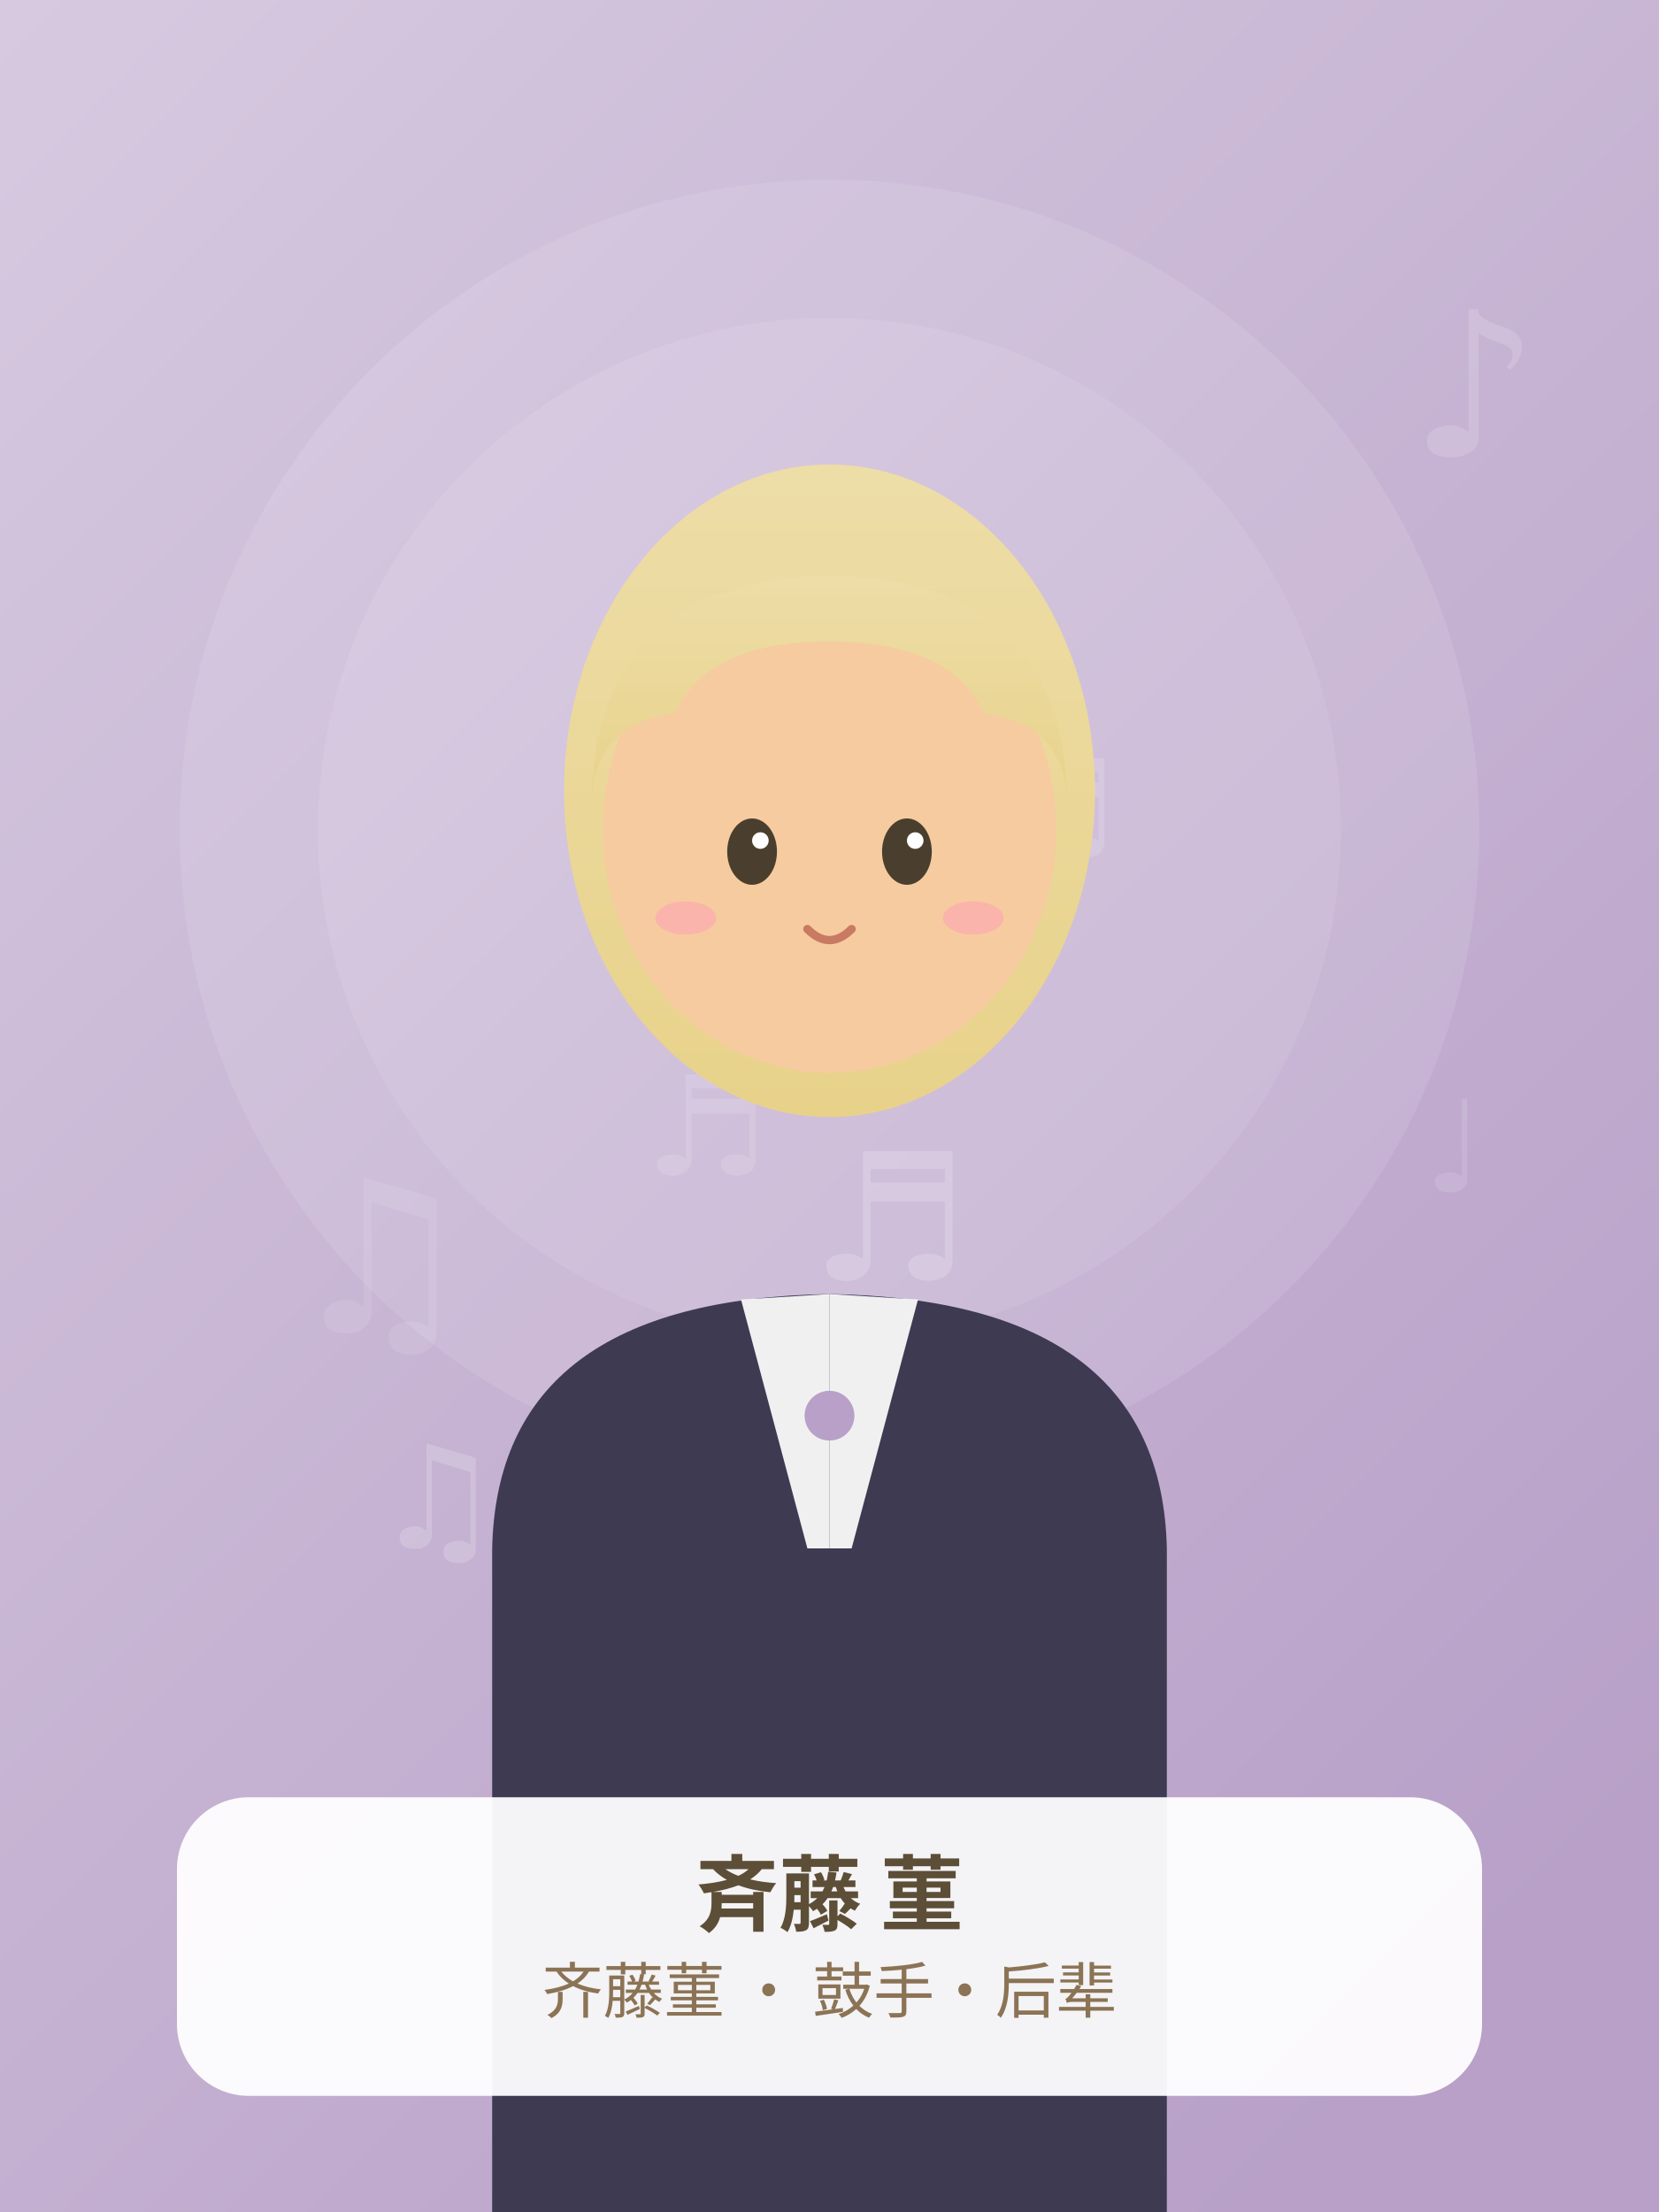
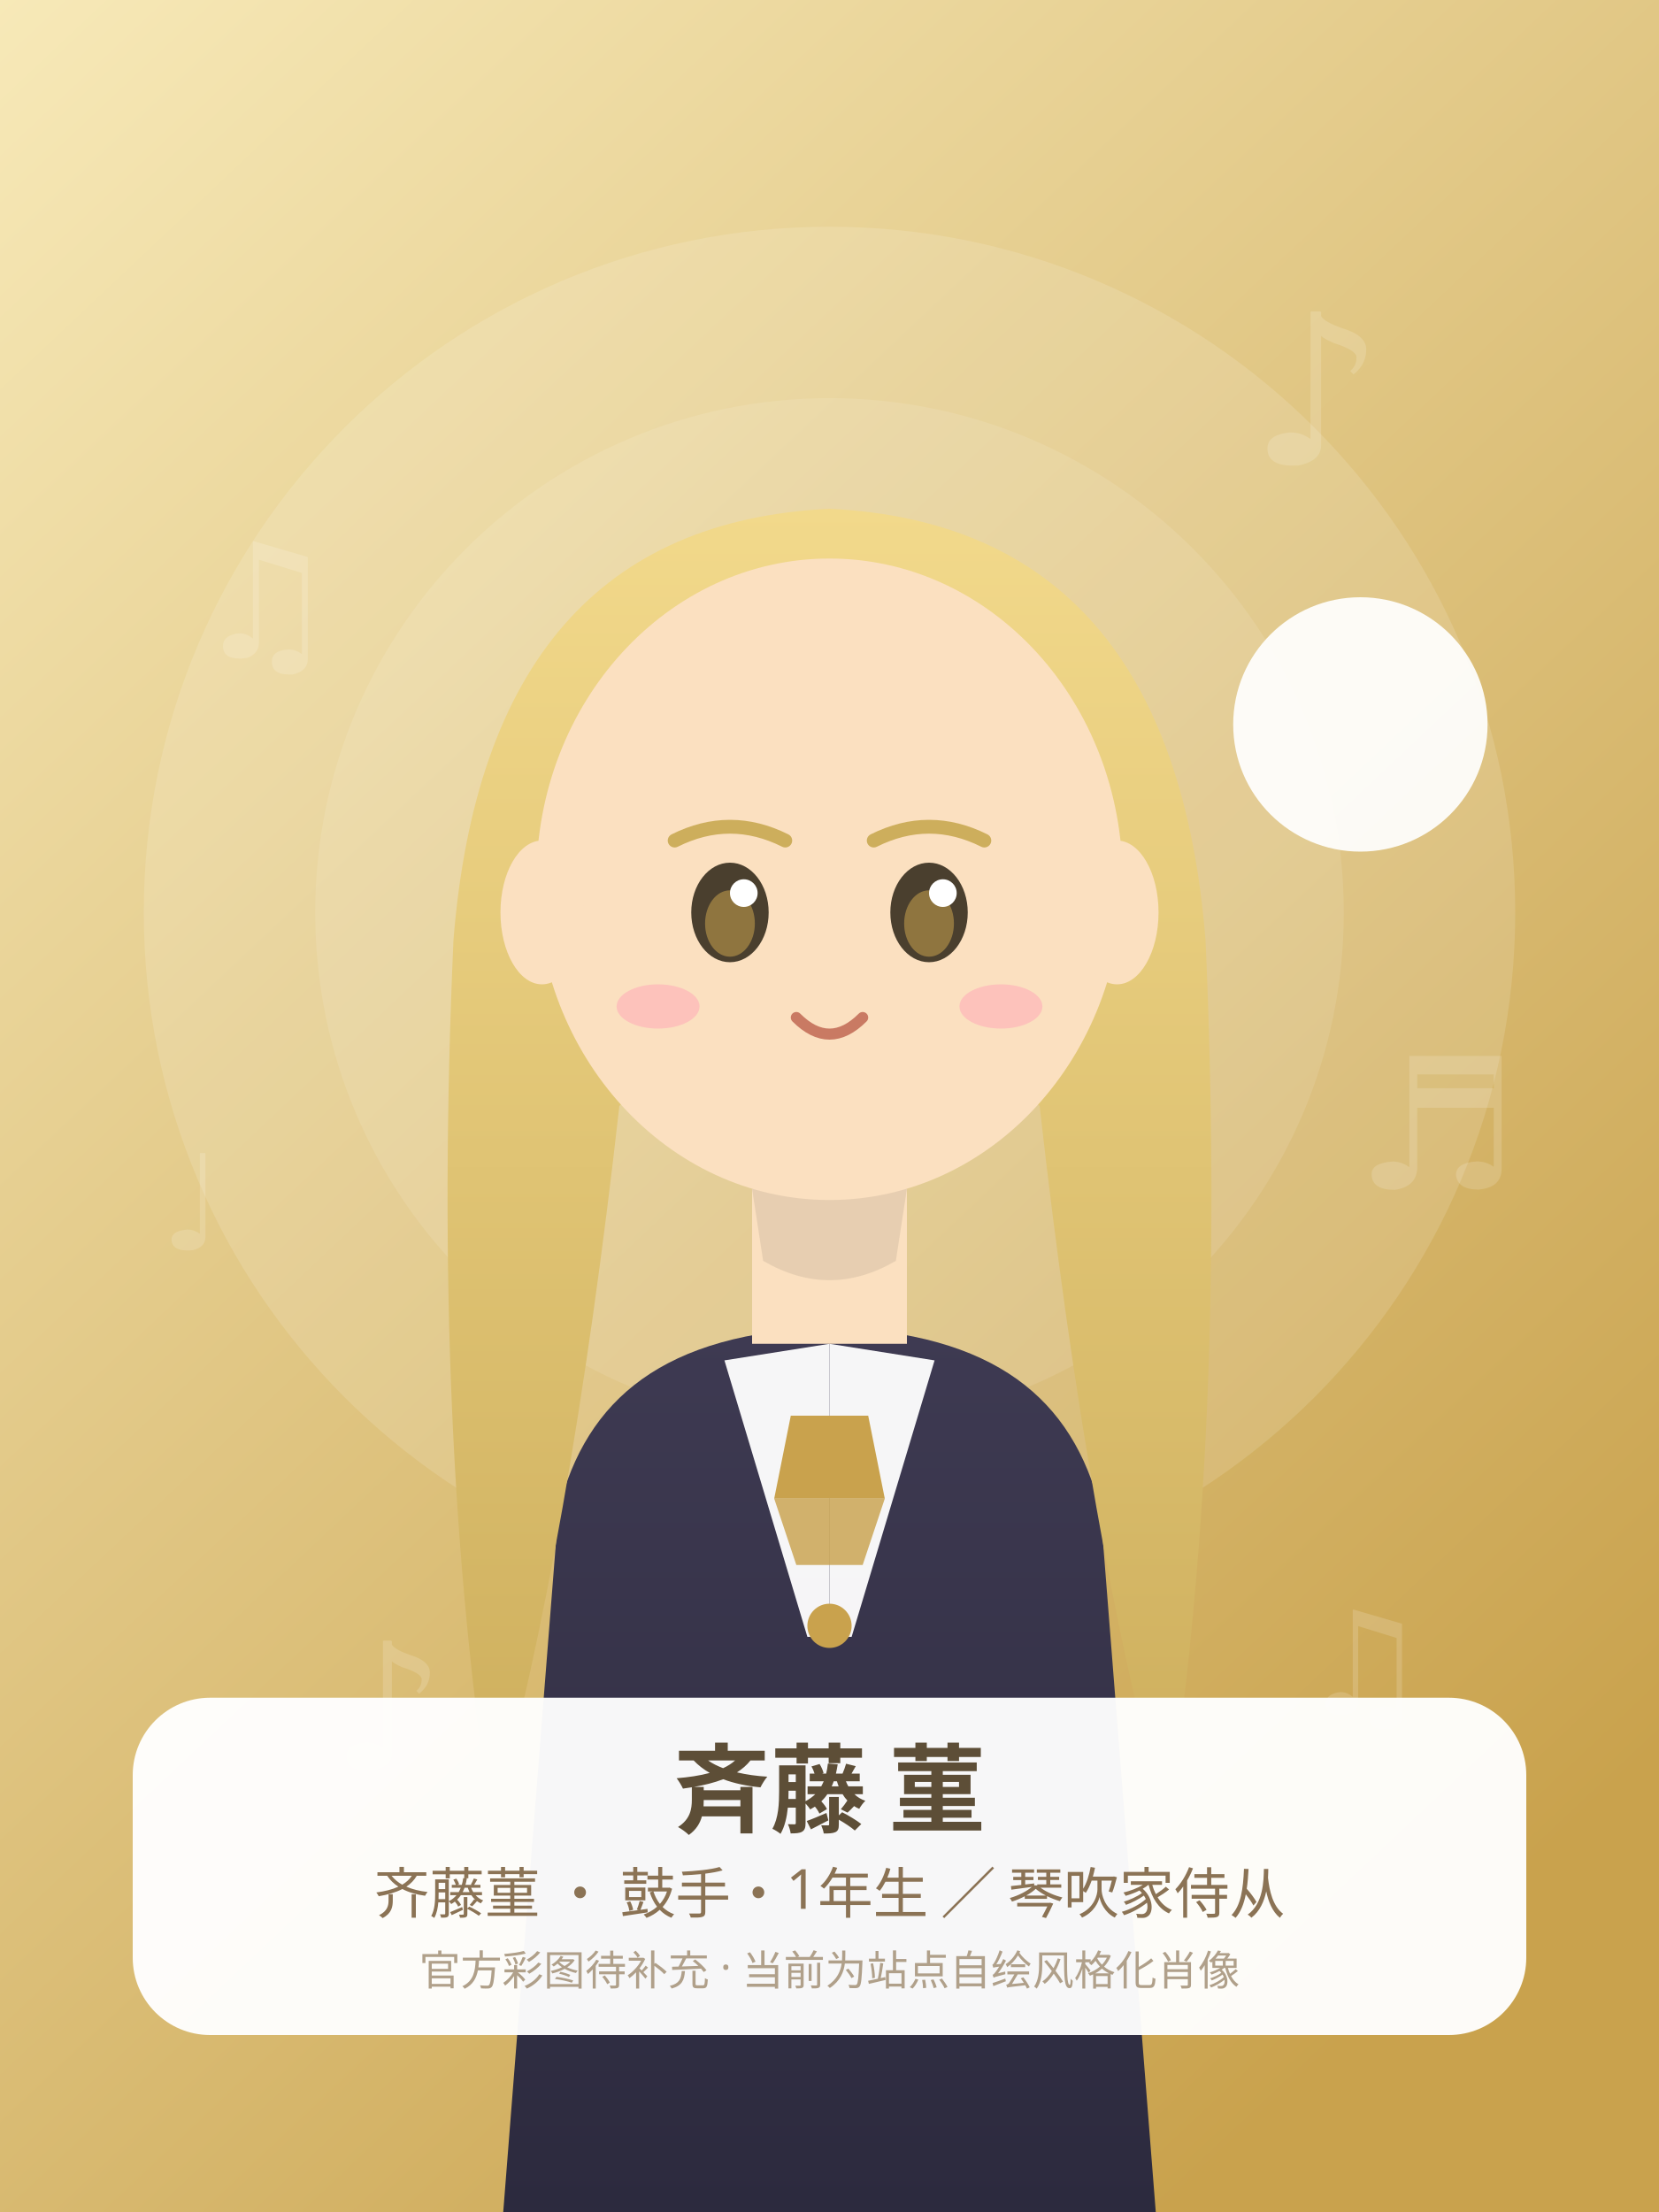
- <svg xmlns="http://www.w3.org/2000/svg" width="600" height="800" viewBox="0 0 600 800" font-family="'Noto Sans SC','Zen Maru Gothic',sans-serif">
+ <svg xmlns="http://www.w3.org/2000/svg" width="600" height="800" viewBox="0 0 600 800" role="img" aria-label="齐藤菫 风格化肖像（官方彩图待补充）">
  <defs>
-     <linearGradient id="bg" x1="0" y1="0" x2="0.75" y2="1">
-       <stop offset="0" stop-color="#d7cae0" />
-       <stop offset="1" stop-color="#B8A0C8" />
+     <linearGradient id="bg" x1="0" y1="0" x2="0.7" y2="1">
+       <stop offset="0" stop-color="#F7E9B8" />
+       <stop offset="1" stop-color="#C9A24D" />
    </linearGradient>
    <linearGradient id="hair" x1="0" y1="0" x2="0" y2="1">
-       <stop offset="0" stop-color="#eddda7" />
-       <stop offset="1" stop-color="#E8D28A" />
+       <stop offset="0" stop-color="#F2D98B" />
+       <stop offset="1" stop-color="#CDAE5C" />
+     </linearGradient>
+     <linearGradient id="hairDark" x1="0" y1="0" x2="0" y2="1">
+       <stop offset="0" stop-color="#CDAE5C" />
+       <stop offset="1" stop-color="#F2D98B" />
+     </linearGradient>
+     <linearGradient id="cloth" x1="0" y1="0" x2="0" y2="1">
+       <stop offset="0" stop-color="#3E3A52" />
+       <stop offset="1" stop-color="#2C2A3E" />
    </linearGradient>
  </defs>
  <rect width="600" height="800" fill="url(#bg)" />
-   <circle cx="300" cy="300" r="235" fill="#ffffff" opacity="0.10" />
-   <circle cx="300" cy="300" r="185" fill="#ffffff" opacity="0.08" />
-   <text x="293" y="463" font-size="64" fill="#ffffff" opacity="0.19" font-family="serif">♬</text>
-   <text x="360" y="310" font-size="49" fill="#ffffff" opacity="0.14" font-family="serif">♬</text>
-   <text x="103" y="482" font-size="77" fill="#ffffff" opacity="0.10" font-family="serif">♫</text>
-   <text x="135" y="560" font-size="52" fill="#ffffff" opacity="0.18" font-family="serif">♫</text>
-   <text x="233" y="425" font-size="50" fill="#ffffff" opacity="0.13" font-family="serif">♬</text>
-   <text x="515" y="431" font-size="46" fill="#ffffff" opacity="0.12" font-family="serif">♩</text>
-   <text x="510" y="165" font-size="73" fill="#ffffff" opacity="0.15" font-family="serif">♪</text>
-   <path d="M178 560 Q180 470 300 468 Q420 470 422 560 L422 800 L178 800 Z" fill="#3E3A52" />
-   <path d="M300 468 L268 470 L292 560 L300 560 Z" fill="#ffffff" opacity="0.92" />
-   <path d="M300 468 L332 470 L308 560 L300 560 Z" fill="#ffffff" opacity="0.92" />
-   <circle cx="300" cy="512" r="9" fill="#B8A0C8" />
-   <ellipse cx="300" cy="286" rx="96" ry="118" fill="url(#hair)" />
-   <ellipse cx="300" cy="300" rx="82" ry="88" fill="#F6CBA0" />
-   <path d="M214 292 Q214 210 300 208 Q386 210 386 292 Q386 262 356 258 Q344 232 300 232 Q256 232 244 258 Q214 262 214 292 Z" fill="url(#hair)" />
-   <ellipse cx="272" cy="308" rx="9" ry="12" fill="#4A3F2E" />
-   <ellipse cx="328" cy="308" rx="9" ry="12" fill="#4A3F2E" />
-   <circle cx="275" cy="304" r="3" fill="#ffffff" />
-   <circle cx="331" cy="304" r="3" fill="#ffffff" />
-   <ellipse cx="248" cy="332" rx="11" ry="6" fill="#FF9EB5" opacity="0.5" />
-   <ellipse cx="352" cy="332" rx="11" ry="6" fill="#FF9EB5" opacity="0.5" />
-   <path d="M292 336 Q300 344 308 336" stroke="#C97A63" stroke-width="3" fill="none" stroke-linecap="round" />
-   <rect x="64" y="650" width="472" height="108" rx="26" fill="#ffffff" opacity="0.94" />
-   <text x="300" y="696" text-anchor="middle" font-size="30" font-weight="700" fill="#5D4E37">斉藤 菫</text>
-   <text x="300" y="728" text-anchor="middle" font-size="22" fill="#8B7355">齐藤菫 ・ 鼓手・后辈</text>
+   <circle cx="300" cy="330" r="248" fill="#ffffff" opacity="0.13" />
+   <circle cx="300" cy="330" r="186" fill="#ffffff" opacity="0.10" />
+   <g opacity="0.16" fill="#ffffff" font-family="serif">
+     <text x="452" y="168" font-size="76">♪</text>
+     <text x="70" y="238" font-size="58">♫</text>
+     <text x="490" y="430" font-size="66">♬</text>
+     <text x="58" y="452" font-size="48">♩</text>
+     <text x="120" y="640" font-size="64">♪</text>
+     <text x="470" y="620" font-size="52">♫</text>
+   </g>
+   <path d="M300 480 C240 482 212 506 202 546 L182 800 L418 800 L398 546 C388 506 360 482 300 480 Z" fill="url(#cloth)" />
+   <path d="M300 486 L262 492 L292 592 L300 592 Z" fill="#ffffff" opacity="0.95" />
+   <path d="M300 486 L338 492 L308 592 L300 592 Z" fill="#ffffff" opacity="0.95" />
+   <path d="M286 512 L314 512 L320 542 L280 542 Z" fill="#C9A24D" />
+   <path d="M280 542 L320 542 L312 566 L288 566 Z" fill="#C9A24D" opacity="0.82" />
+   <circle cx="300" cy="588" r="8" fill="#C9A24D" />
+   <path d="M272 430 L328 430 L328 486 L272 486 Z" fill="#FBE0C0" />
+   <path d="M272 430 L328 430 L324 456 Q300 470 276 456 Z" fill="#000000" opacity="0.08" />
+   <path d="M300 184 Q176 190 164 340 Q156 520 178 660 Q206 560 224 400 Q300 330 376 400 Q394 560 422 660 Q444 520 436 340 Q424 190 300 184 Z" fill="url(#hair)" />
+   <path d="M212 300 Q212 210 300 208 Q388 210 388 300 Q388 264 358 258 Q346 230 300 230 Q254 230 242 258 Q212 264 212 300 Z" fill="url(#hairDark)" />
+   <ellipse cx="300" cy="318" rx="106" ry="116" fill="#FBE0C0" />
+   <ellipse cx="196" cy="330" rx="15" ry="26" fill="#FBE0C0" />
+   <ellipse cx="404" cy="330" rx="15" ry="26" fill="#FBE0C0" />
+   <ellipse cx="264" cy="330" rx="14" ry="18" fill="#4A3F2E" />
+   <ellipse cx="336" cy="330" rx="14" ry="18" fill="#4A3F2E" />
+   <ellipse cx="264" cy="334" rx="9" ry="12" fill="#C9A24D" opacity="0.55" />
+   <ellipse cx="336" cy="334" rx="9" ry="12" fill="#C9A24D" opacity="0.55" />
+   <circle cx="269" cy="323" r="5" fill="#ffffff" />
+   <circle cx="341" cy="323" r="5" fill="#ffffff" />
+   <path d="M244 304 Q264 294 284 304" stroke="#CDAE5C" stroke-width="5" fill="none" stroke-linecap="round" />
+   <path d="M316 304 Q336 294 356 304" stroke="#CDAE5C" stroke-width="5" fill="none" stroke-linecap="round" />
+   <ellipse cx="238" cy="364" rx="15" ry="8" fill="#FF9EB5" opacity="0.45" />
+   <ellipse cx="362" cy="364" rx="15" ry="8" fill="#FF9EB5" opacity="0.45" />
+   <path d="M288 368 Q300 380 312 368" stroke="#C97A63" stroke-width="4" fill="none" stroke-linecap="round" />
+   <g transform="translate(492,262)">
+     <circle cx="0" cy="0" r="46" fill="#ffffff" opacity="0.92" />
+     <g transform="translate(280,240) scale(1.75)" fill="none" stroke="#C9A24D" stroke-width="1.6" stroke-linecap="round" stroke-linejoin="round">
+       <ellipse cx="8" cy="9" rx="5.5" ry="4" />
+       <path d="M2.5 9v6a5.5 4 0 0 0 11 0V9" />
+       <path d="M15.5 5l1.5 2.5L18.5 5l2 3-1 5-2.5-2" />
+       <path d="M8 5.2V2.8" />
+     </g>
+   </g>
+   <rect x="48" y="614" width="504" height="122" rx="28" fill="#ffffff" opacity="0.96" />
+   <text x="300" y="660" text-anchor="middle" font-size="35" font-weight="700" fill="#5D4E37" font-family="'Noto Sans SC','Zen Maru Gothic',sans-serif">斉藤 菫</text>
+   <text x="300" y="692" text-anchor="middle" font-size="20" fill="#8B7355" font-family="'Noto Sans SC',sans-serif">齐藤菫 ・ 鼓手・1年生 ／ 琴吹家侍从</text>
+   <text x="300" y="718" text-anchor="middle" font-size="15" fill="#B0A08A" font-family="'Noto Sans SC',sans-serif">官方彩图待补充 · 当前为站点自绘风格化肖像</text>
</svg>
